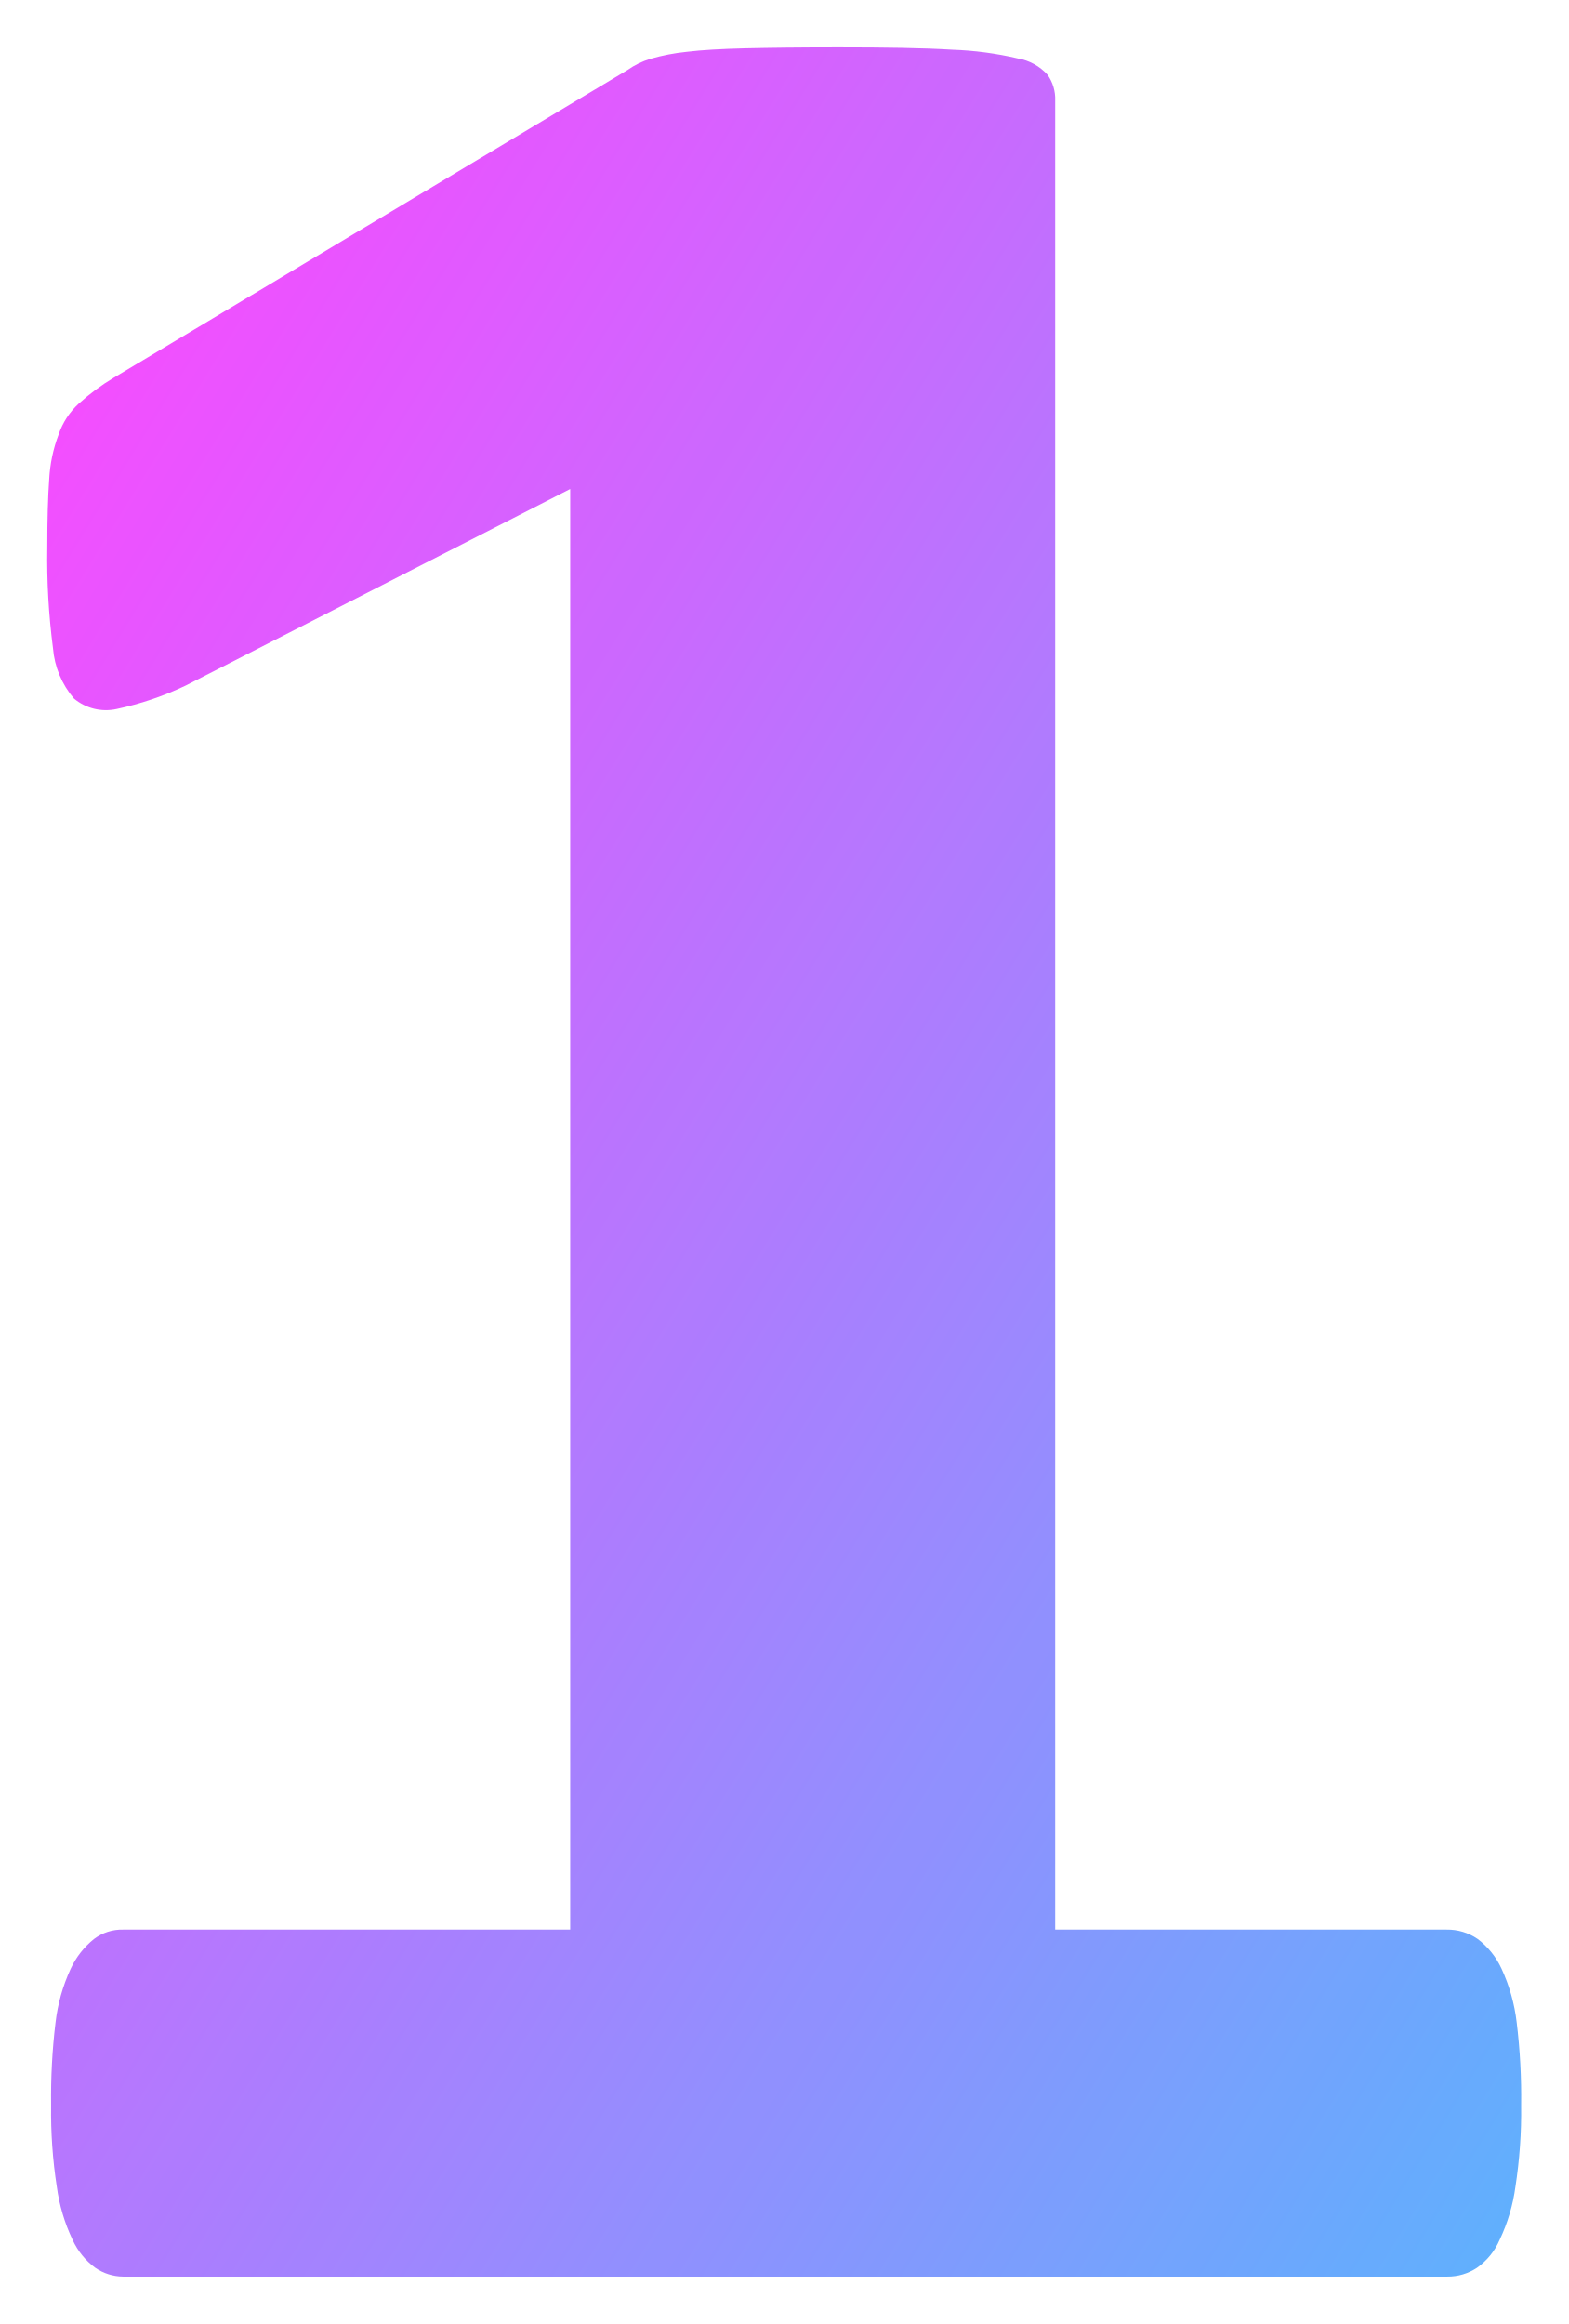
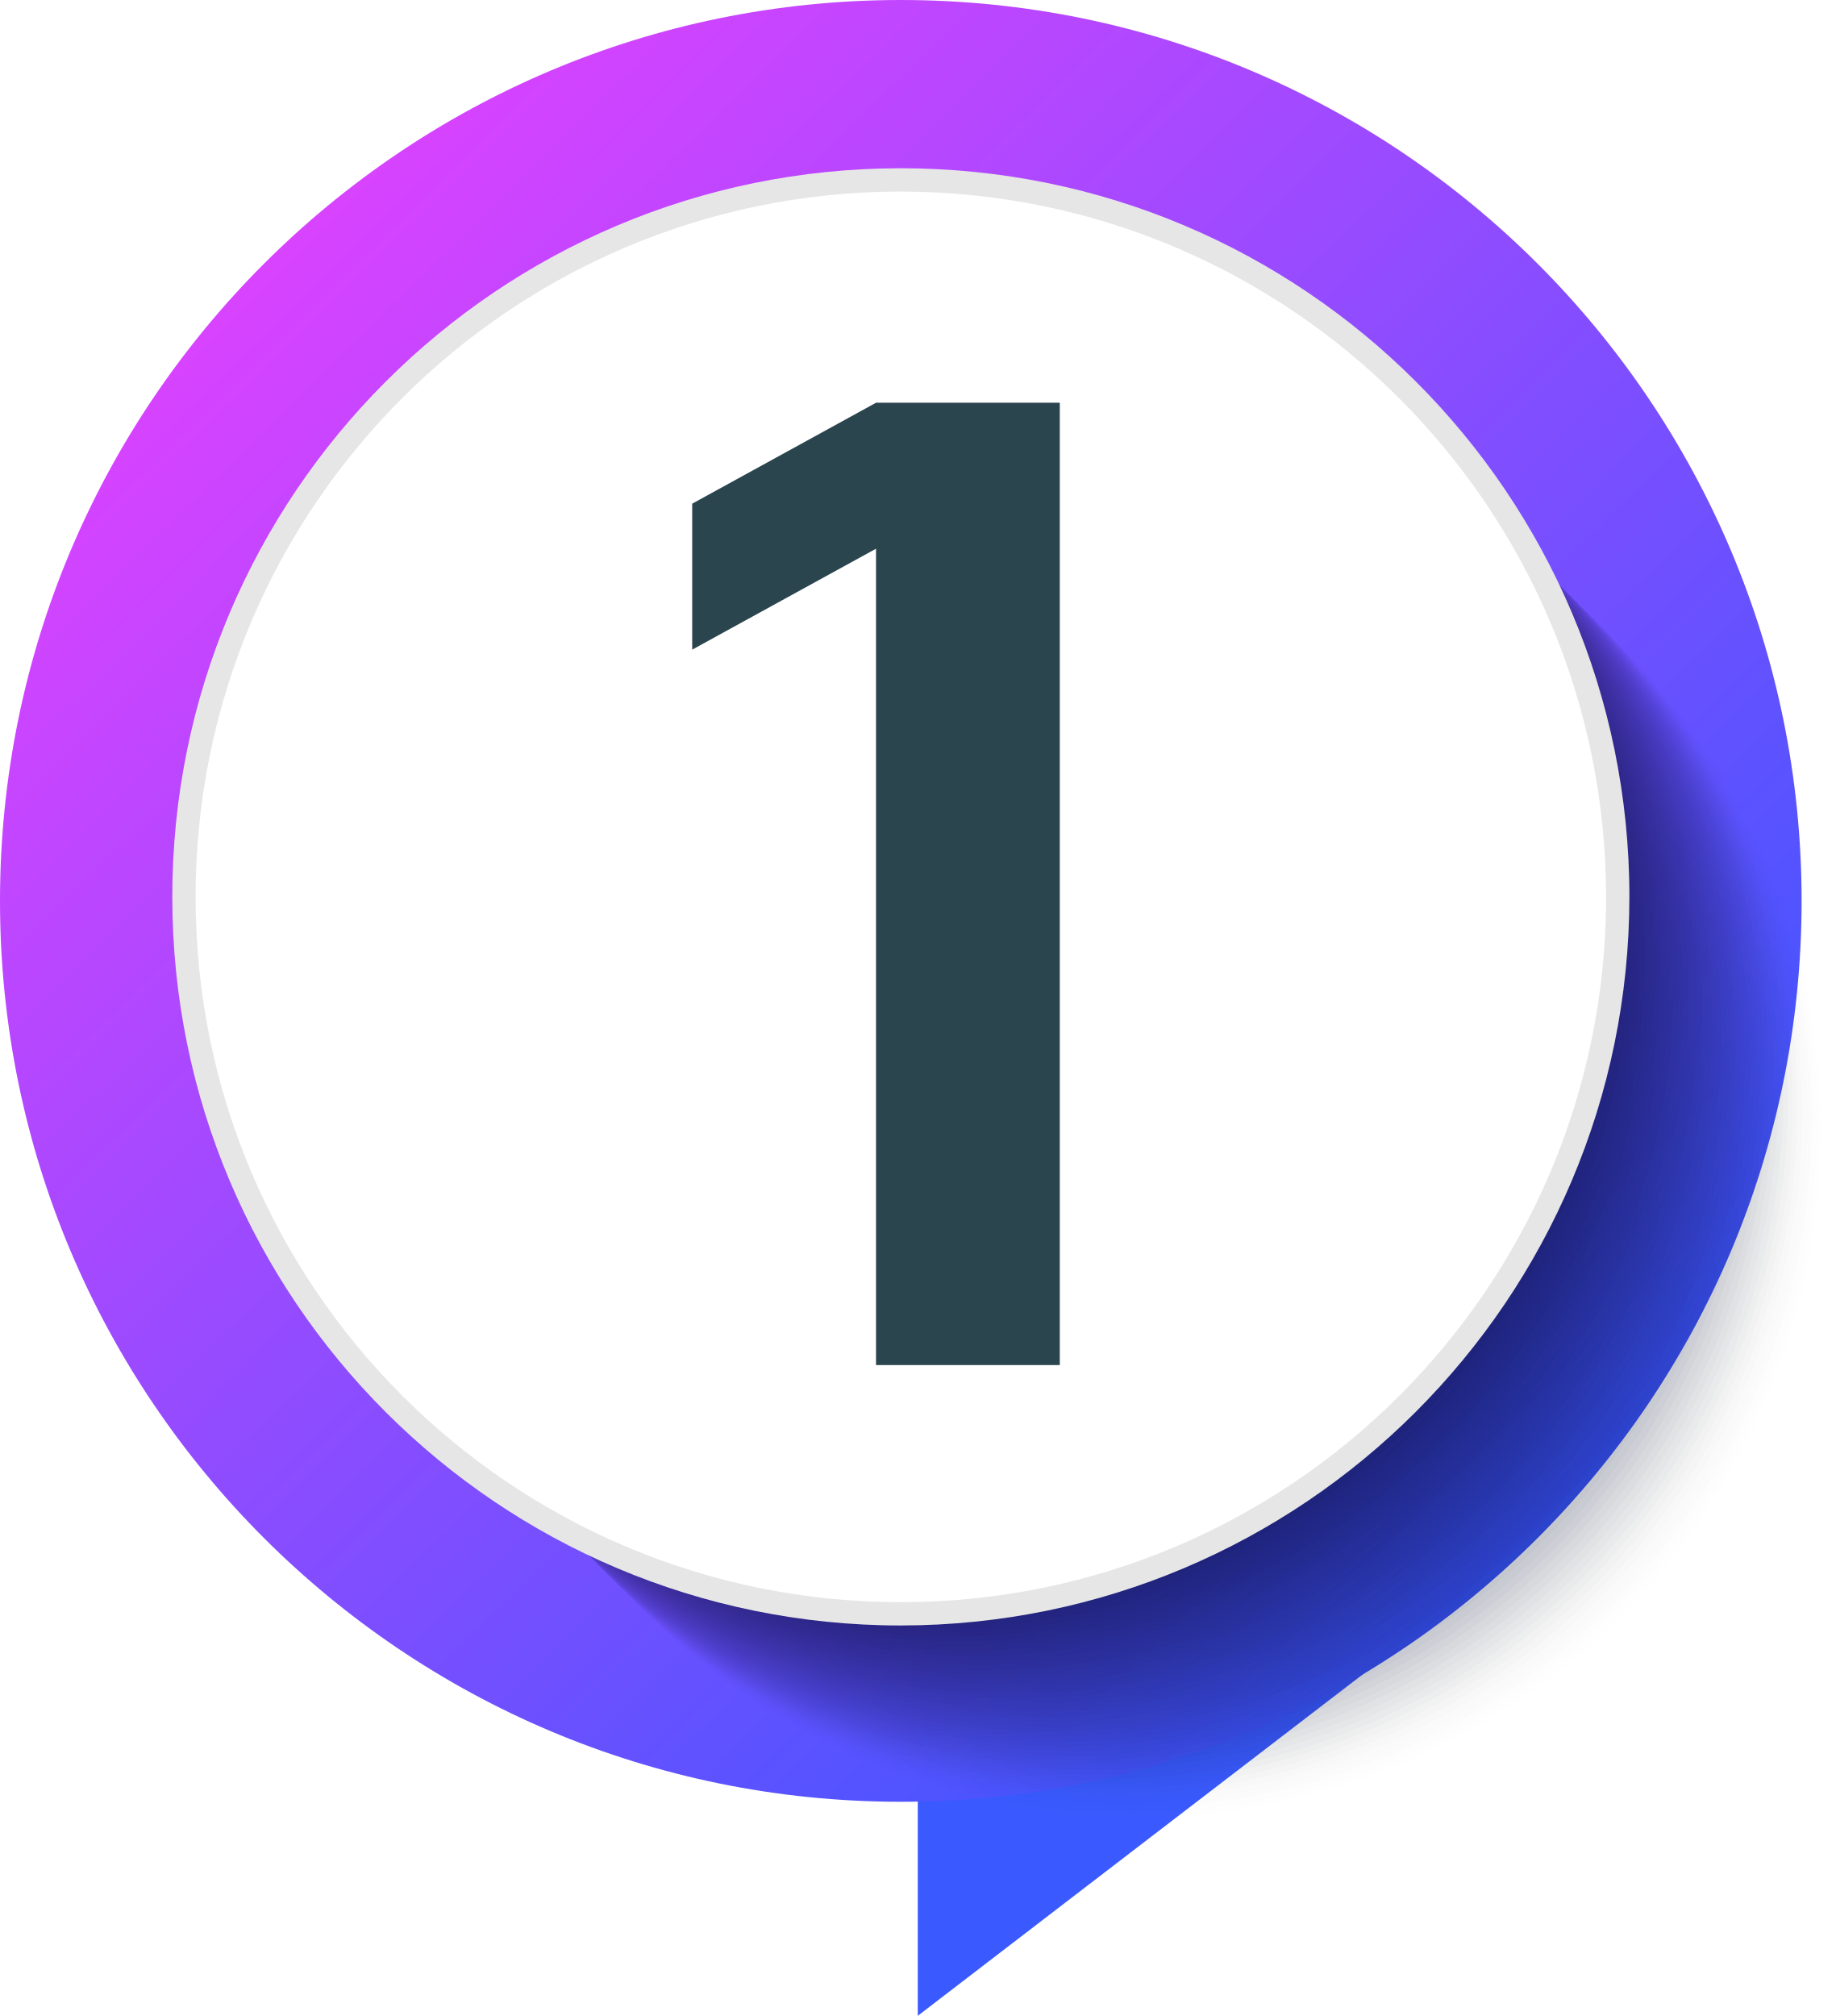
- <svg xmlns="http://www.w3.org/2000/svg" width="24.741" height="36.654">
+ <svg xmlns="http://www.w3.org/2000/svg" data-name="Сгруппировать 90" width="42.52" height="46.694">
  <defs>
-     <linearGradient id="linear-gradient" x2="1" y1=".064" y2="1" gradientUnits="objectBoundingBox">
-       <stop offset="0" stop-color="#fd3eff" />
-       <stop offset="1" stop-color="#55aefd" />
+     <linearGradient id="a" x1="-167.178" y1="-97.549" x2="-166.521" y2="-98.494" gradientUnits="objectBoundingBox">
+       <stop offset="0" stop-color="#0bf" />
+       <stop offset="1" stop-color="#3a5aff" />
    </linearGradient>
-     <style>.cls-3{fill:none}</style>
+     <linearGradient id="b" x1=".907" y1=".96" x2="-.036" gradientUnits="objectBoundingBox">
+       <stop offset="0" stop-color="#2759ff" />
+       <stop offset="1" stop-color="#fe3eff" />
+     </linearGradient>
+     <linearGradient id="c" x1="-12.932" y1="-87.68" x2="-12.239" y2="-86.987" gradientUnits="objectBoundingBox">
+       <stop offset="0" stop-color="#e2e1e6" />
+       <stop offset=".845" stop-color="#fff" />
+     </linearGradient>
+     <linearGradient id="d" x1="-68.404" y1="-30.394" x2="-67.404" y2="-30.394" gradientUnits="objectBoundingBox">
+       <stop offset="0" stop-color="#fff" />
+       <stop offset="1" stop-color="#e6e6e6" />
+     </linearGradient>
  </defs>
-   <g id="_1" opacity=".95">
-     <path id="Контур_74" fill="url(#linear-gradient)" fill-rule="evenodd" d="M128.784 42.46a7.747 7.747 0 01-.09 1.281 2.828 2.828 0 01-.249.838 1.043 1.043 0 01-.359.442.838.838 0 01-.468.138h-20.886a.791.791 0 01-.438-.138 1.122 1.122 0 01-.359-.442 2.828 2.828 0 01-.249-.838 7.734 7.734 0 01-.09-1.281 9.8 9.8 0 01.07-1.308 2.79 2.79 0 01.239-.848 1.3 1.3 0 01.369-.47.731.731 0 01.458-.147h7.052V16.966l-6.066 3.1a4.891 4.891 0 01-1.086.369.786.786 0 01-.677-.166 1.394 1.394 0 01-.329-.792 10.871 10.871 0 01-.09-1.594c0-.433.01-.792.03-1.069a2.324 2.324 0 01.149-.709 1.167 1.167 0 01.319-.488 3.459 3.459 0 01.548-.405l8.108-4.856a1.259 1.259 0 01.359-.175 3.268 3.268 0 01.578-.111c.229-.028.538-.046.916-.055s.867-.015 1.474-.015c.737 0 1.335.009 1.793.037a5.321 5.321 0 011.036.138.813.813 0 01.468.258.662.662 0 01.12.405v28.849h6.175a.84.84 0 01.488.147 1.22 1.22 0 01.378.47 2.786 2.786 0 01.239.848 9.8 9.8 0 01.07 1.308z" transform="translate(-104.79 -9.253)" />
-     <g id="Сгруппировать_98">
-       <path id="Контур_75" d="M120.2 31.829a3.458 3.458 0 00-.3-1.054l-.005-.011a1.9 1.9 0 00-.617-.739 1.645 1.645 0 00-.943-.286h-5.392V1.556a1.347 1.347 0 00-.249-.8 1.531 1.531 0 00-.888-.548 5.986 5.986 0 00-1.2-.167A29.2 29.2 0 00108.763 0c-.616 0-1.1 0-1.491.009-.406.01-.74.03-.99.061a4.037 4.037 0 00-.725.142h-.015a2.066 2.066 0 00-.542.27L96.934 5.33l-.021.013a4.082 4.082 0 00-.662.5 1.885 1.885 0 00-.491.75 3.017 3.017 0 00-.19.9c-.021.292-.032.669-.032 1.118a11.414 11.414 0 00.1 1.7 2.042 2.042 0 00.529 1.181l.016.016a1.566 1.566 0 001.326.369h.03a5.544 5.544 0 001.28-.428l.04-.019 4.91-2.516v6.947a.773.773 0 001.542 0V7.694a.708.708 0 00-.379-.616.823.823 0 00-.764-.01l-6.033 3.091a4.082 4.082 0 01-.851.3h-.023a1.287 1.287 0 01-.1-.358 10.344 10.344 0 01-.081-1.493c0-.418.009-.762.028-1.023a1.654 1.654 0 01.1-.5l.014-.038a.463.463 0 01.129-.2l.02-.019a2.992 2.992 0 01.412-.3l8.08-4.858q.032-.019.062-.042a.486.486 0 01.128-.058 2.574 2.574 0 01.425-.078c.2-.024.482-.041.835-.05s.846-.009 1.451-.009c.8 0 1.336.011 1.739.035a4.408 4.408 0 01.859.109h.009l.031.009v28.869a.745.745 0 00.771.716h6.18l.014.008a.578.578 0 01.135.2 2.19 2.19 0 01.172.637 9.221 9.221 0 01.063 1.22 7.2 7.2 0 01-.08 1.171 2.164 2.164 0 01-.176.631l-.018.035a.483.483 0 01-.09.14l-.009.006a.025.025 0 01-.019.005H97.521l-.008-.005a.706.706 0 01-.111-.169l-.006-.011a2.165 2.165 0 01-.177-.632 7.191 7.191 0 01-.08-1.171 9.225 9.225 0 01.063-1.217 2.2 2.2 0 01.172-.639.747.747 0 01.139-.206h7.025a.745.745 0 00.771-.716V22.3a.773.773 0 00-1.542 0v7.443H97.5a1.529 1.529 0 00-.944.309 2.01 2.01 0 00-.576.717l-.005.011a3.46 3.46 0 00-.3 1.056 10.344 10.344 0 00-.076 1.4 8.381 8.381 0 00.1 1.395 3.419 3.419 0 00.317 1.043 1.805 1.805 0 00.607.714 1.6 1.6 0 00.881.269h20.844a1.649 1.649 0 00.911-.269 1.757 1.757 0 00.613-.726 3.446 3.446 0 00.311-1.031 8.389 8.389 0 00.1-1.395 10.36 10.36 0 00-.083-1.407z" class="cls-3" transform="translate(-95.538)" />
-       <path id="Контур_76" d="M203.043 257.937a.747.747 0 000-1.494.747.747 0 000 1.494z" class="cls-3" transform="translate(-194.049 -238.117)" />
+   <g data-name="Сгруппировать 87">
+     <path data-name="Контур 507" d="M832.056 1806h-13.817v10.6l13.816-10.6z" transform="translate(-796.98 -1769.91)" fill="url(#a)" />
+     <path data-name="Контур 2185" d="M20.866 0a20.866 20.866 0 0120.866 20.866 20.866 20.866 0 01-20.866 20.866A20.866 20.866 0 010 20.866 20.866 20.866 0 0120.866 0z" fill="url(#b)" />
+     <g data-name="Сгруппировать 86" transform="translate(.889 .796)">
+       <g data-name="Сгруппировать 85" transform="translate(4.216 4.216)" style="mix-blend-mode:multiply;isolation:isolate">
+         <circle data-name="Эллипс 20" cx="15.897" cy="15.897" r="15.897" transform="translate(5.511 5.511)" fill="#fcfcfc" opacity=".02" />
+         <circle data-name="Эллипс 21" cx="15.897" cy="15.897" r="15.897" transform="translate(5.4 5.4)" fill="#f8f8f9" opacity=".039" />
+         <circle data-name="Эллипс 22" cx="15.897" cy="15.897" r="15.897" transform="translate(5.29 5.29)" fill="#f5f5f6" opacity=".059" />
+         <circle data-name="Эллипс 23" cx="15.897" cy="15.897" r="15.897" transform="translate(5.18 5.18)" fill="#f2f2f3" opacity=".078" />
+         <circle data-name="Эллипс 24" cx="15.897" cy="15.897" r="15.897" transform="translate(5.07 5.07)" fill="#eeeff0" opacity=".098" />
+         <circle data-name="Эллипс 25" cx="15.897" cy="15.897" r="15.897" transform="translate(4.96 4.959)" fill="#ebebee" opacity=".118" />
+         <circle data-name="Эллипс 26" cx="15.897" cy="15.897" r="15.897" transform="translate(4.849 4.849)" fill="#e7e8eb" opacity=".137" />
+         <circle data-name="Эллипс 27" cx="15.897" cy="15.897" r="15.897" transform="translate(4.739 4.739)" fill="#e4e5e8" opacity=".157" />
+         <circle data-name="Эллипс 28" cx="15.897" cy="15.897" r="15.897" transform="translate(4.629 4.629)" fill="#e1e1e5" opacity=".176" />
+         <circle data-name="Эллипс 29" cx="15.897" cy="15.897" r="15.897" transform="translate(4.519 4.519)" fill="#dddee2" opacity=".196" />
+         <circle data-name="Эллипс 30" cx="15.897" cy="15.897" r="15.897" transform="translate(4.408 4.408)" fill="#dadbdf" opacity=".216" />
+         <circle data-name="Эллипс 31" cx="15.897" cy="15.897" r="15.897" transform="translate(4.298 4.298)" fill="#d7d7dc" opacity=".235" />
+         <circle data-name="Эллипс 32" cx="15.897" cy="15.897" r="15.897" transform="translate(4.188 4.188)" fill="#d3d4d9" opacity=".255" />
+         <circle data-name="Эллипс 33" cx="15.897" cy="15.897" r="15.897" transform="translate(4.078 4.078)" fill="#d0d1d6" opacity=".275" />
+         <circle data-name="Эллипс 34" cx="15.897" cy="15.897" r="15.897" transform="translate(3.968 3.968)" fill="#ccced3" opacity=".294" />
+         <circle data-name="Эллипс 35" cx="15.897" cy="15.897" r="15.897" transform="translate(3.857 3.857)" fill="#c9cad1" opacity=".314" />
+         <circle data-name="Эллипс 36" cx="15.897" cy="15.897" r="15.897" transform="translate(3.747 3.747)" fill="#c6c7ce" opacity=".333" />
+         <circle data-name="Эллипс 37" cx="15.897" cy="15.897" r="15.897" transform="translate(3.637 3.637)" fill="#c2c4cb" opacity=".353" />
+         <circle data-name="Эллипс 38" cx="15.897" cy="15.897" r="15.897" transform="translate(3.527 3.527)" fill="#bfc0c8" opacity=".373" />
+         <circle data-name="Эллипс 39" cx="15.897" cy="15.897" r="15.897" transform="translate(3.417 3.417)" fill="#bcbdc5" opacity=".392" />
+         <circle data-name="Эллипс 40" cx="15.897" cy="15.897" r="15.897" transform="translate(3.306 3.306)" fill="#b8bac2" opacity=".412" />
+         <circle data-name="Эллипс 41" cx="15.897" cy="15.897" r="15.897" transform="translate(3.196 3.196)" fill="#b5b7bf" opacity=".431" />
+         <circle data-name="Эллипс 42" cx="15.897" cy="15.897" r="15.897" transform="translate(3.086 3.086)" fill="#b1b3bc" opacity=".451" />
+         <circle data-name="Эллипс 43" cx="15.897" cy="15.897" r="15.897" transform="translate(2.976 2.976)" fill="#aeb0b9" opacity=".471" />
+         <circle data-name="Эллипс 44" cx="15.897" cy="15.897" r="15.897" transform="translate(2.865 2.865)" fill="#abadb6" opacity=".49" />
+         <circle data-name="Эллипс 45" cx="15.897" cy="15.897" r="15.897" transform="translate(2.755 2.755)" fill="#a7a9b4" opacity=".51" />
+         <circle data-name="Эллипс 46" cx="15.897" cy="15.897" r="15.897" transform="translate(2.645 2.645)" fill="#a4a6b1" opacity=".529" />
+         <circle data-name="Эллипс 47" cx="15.897" cy="15.897" r="15.897" transform="translate(2.535 2.535)" fill="#a1a3ae" opacity=".549" />
+         <circle data-name="Эллипс 48" cx="15.897" cy="15.897" r="15.897" transform="translate(2.425 2.425)" fill="#9d9fab" opacity=".569" />
+         <circle data-name="Эллипс 49" cx="15.897" cy="15.897" r="15.897" transform="translate(2.314 2.314)" fill="#9a9ca8" opacity=".588" />
+         <circle data-name="Эллипс 50" cx="15.897" cy="15.897" r="15.897" transform="translate(2.204 2.204)" fill="#9699a5" opacity=".608" />
+         <circle data-name="Эллипс 51" cx="15.897" cy="15.897" r="15.897" transform="translate(2.094 2.094)" fill="#9396a2" opacity=".627" />
+         <circle data-name="Эллипс 52" cx="15.897" cy="15.897" r="15.897" transform="translate(1.984 1.984)" fill="#90929f" opacity=".647" />
+         <circle data-name="Эллипс 53" cx="15.897" cy="15.897" r="15.897" transform="translate(1.874 1.874)" fill="#8c8f9c" opacity=".667" />
+         <circle data-name="Эллипс 54" cx="15.897" cy="15.897" r="15.897" transform="translate(1.763 1.763)" fill="#898c99" opacity=".686" />
+         <circle data-name="Эллипс 55" cx="15.897" cy="15.897" r="15.897" transform="translate(1.653 1.653)" fill="#868897" opacity=".706" />
+         <circle data-name="Эллипс 56" cx="15.897" cy="15.897" r="15.897" transform="translate(1.543 1.543)" fill="#828594" opacity=".725" />
+         <circle data-name="Эллипс 57" cx="15.897" cy="15.897" r="15.897" transform="translate(1.433 1.433)" fill="#7f8291" opacity=".745" />
+         <circle data-name="Эллипс 58" cx="15.897" cy="15.897" r="15.897" transform="translate(1.323 1.323)" fill="#7b7f8e" opacity=".765" />
+         <circle data-name="Эллипс 59" cx="15.897" cy="15.897" r="15.897" transform="translate(1.212 1.212)" fill="#787b8b" opacity=".784" />
+         <circle data-name="Эллипс 60" cx="15.897" cy="15.897" r="15.897" transform="translate(1.102 1.102)" fill="#757888" opacity=".804" />
+         <circle data-name="Эллипс 61" cx="15.897" cy="15.897" r="15.897" transform="translate(.992 .992)" fill="#717585" opacity=".824" />
+         <circle data-name="Эллипс 62" cx="15.897" cy="15.897" r="15.897" transform="translate(.882 .882)" fill="#6e7182" opacity=".843" />
+         <circle data-name="Эллипс 63" cx="15.897" cy="15.897" r="15.897" transform="translate(.771 .771)" fill="#6b6e7f" opacity=".863" />
+         <circle data-name="Эллипс 64" cx="15.897" cy="15.897" r="15.897" transform="translate(.661 .661)" fill="#676b7c" opacity=".882" />
+         <circle data-name="Эллипс 65" cx="15.897" cy="15.897" r="15.897" transform="translate(.551 .551)" fill="#64677a" opacity=".902" />
+         <circle data-name="Эллипс 66" cx="15.897" cy="15.897" r="15.897" transform="translate(.441 .441)" fill="#606477" opacity=".922" />
+         <circle data-name="Эллипс 67" cx="15.897" cy="15.897" r="15.897" transform="translate(.331 .331)" fill="#5d6174" opacity=".941" />
+         <circle data-name="Эллипс 68" cx="15.897" cy="15.897" r="15.897" transform="translate(.22 .22)" fill="#5a5e71" opacity=".961" />
+         <circle data-name="Эллипс 69" cx="15.897" cy="15.897" r="15.897" transform="translate(.11 .11)" fill="#565a6e" opacity=".98" />
+         <circle data-name="Эллипс 70" cx="15.897" cy="15.897" r="15.897" fill="#53576b" />
+       </g>
+       <circle data-name="Эллипс 71" cx="16.606" cy="16.606" r="16.606" transform="rotate(-13.34 32.727 3.842)" fill="url(#c)" />
+       <path data-name="Контур 508" d="M817.846 1807.559a16.876 16.876 0 1116.876-16.876 16.894 16.894 0 01-16.876 16.876zm0-33.212a16.336 16.336 0 1016.336 16.336 16.355 16.355 0 00-16.336-16.336z" transform="translate(-797.868 -1770.706)" fill="url(#d)" />
+     </g>
+   </g>
+   <g data-name="Сгруппировать 89">
+     <g data-name="Сгруппировать 88">
+       <path data-name="Контур 509" d="M16.034 15.047v-3.381l4.258-2.338h4.257v22.289h-4.257V12.709z" fill="#2b454e" />
    </g>
  </g>
</svg>
